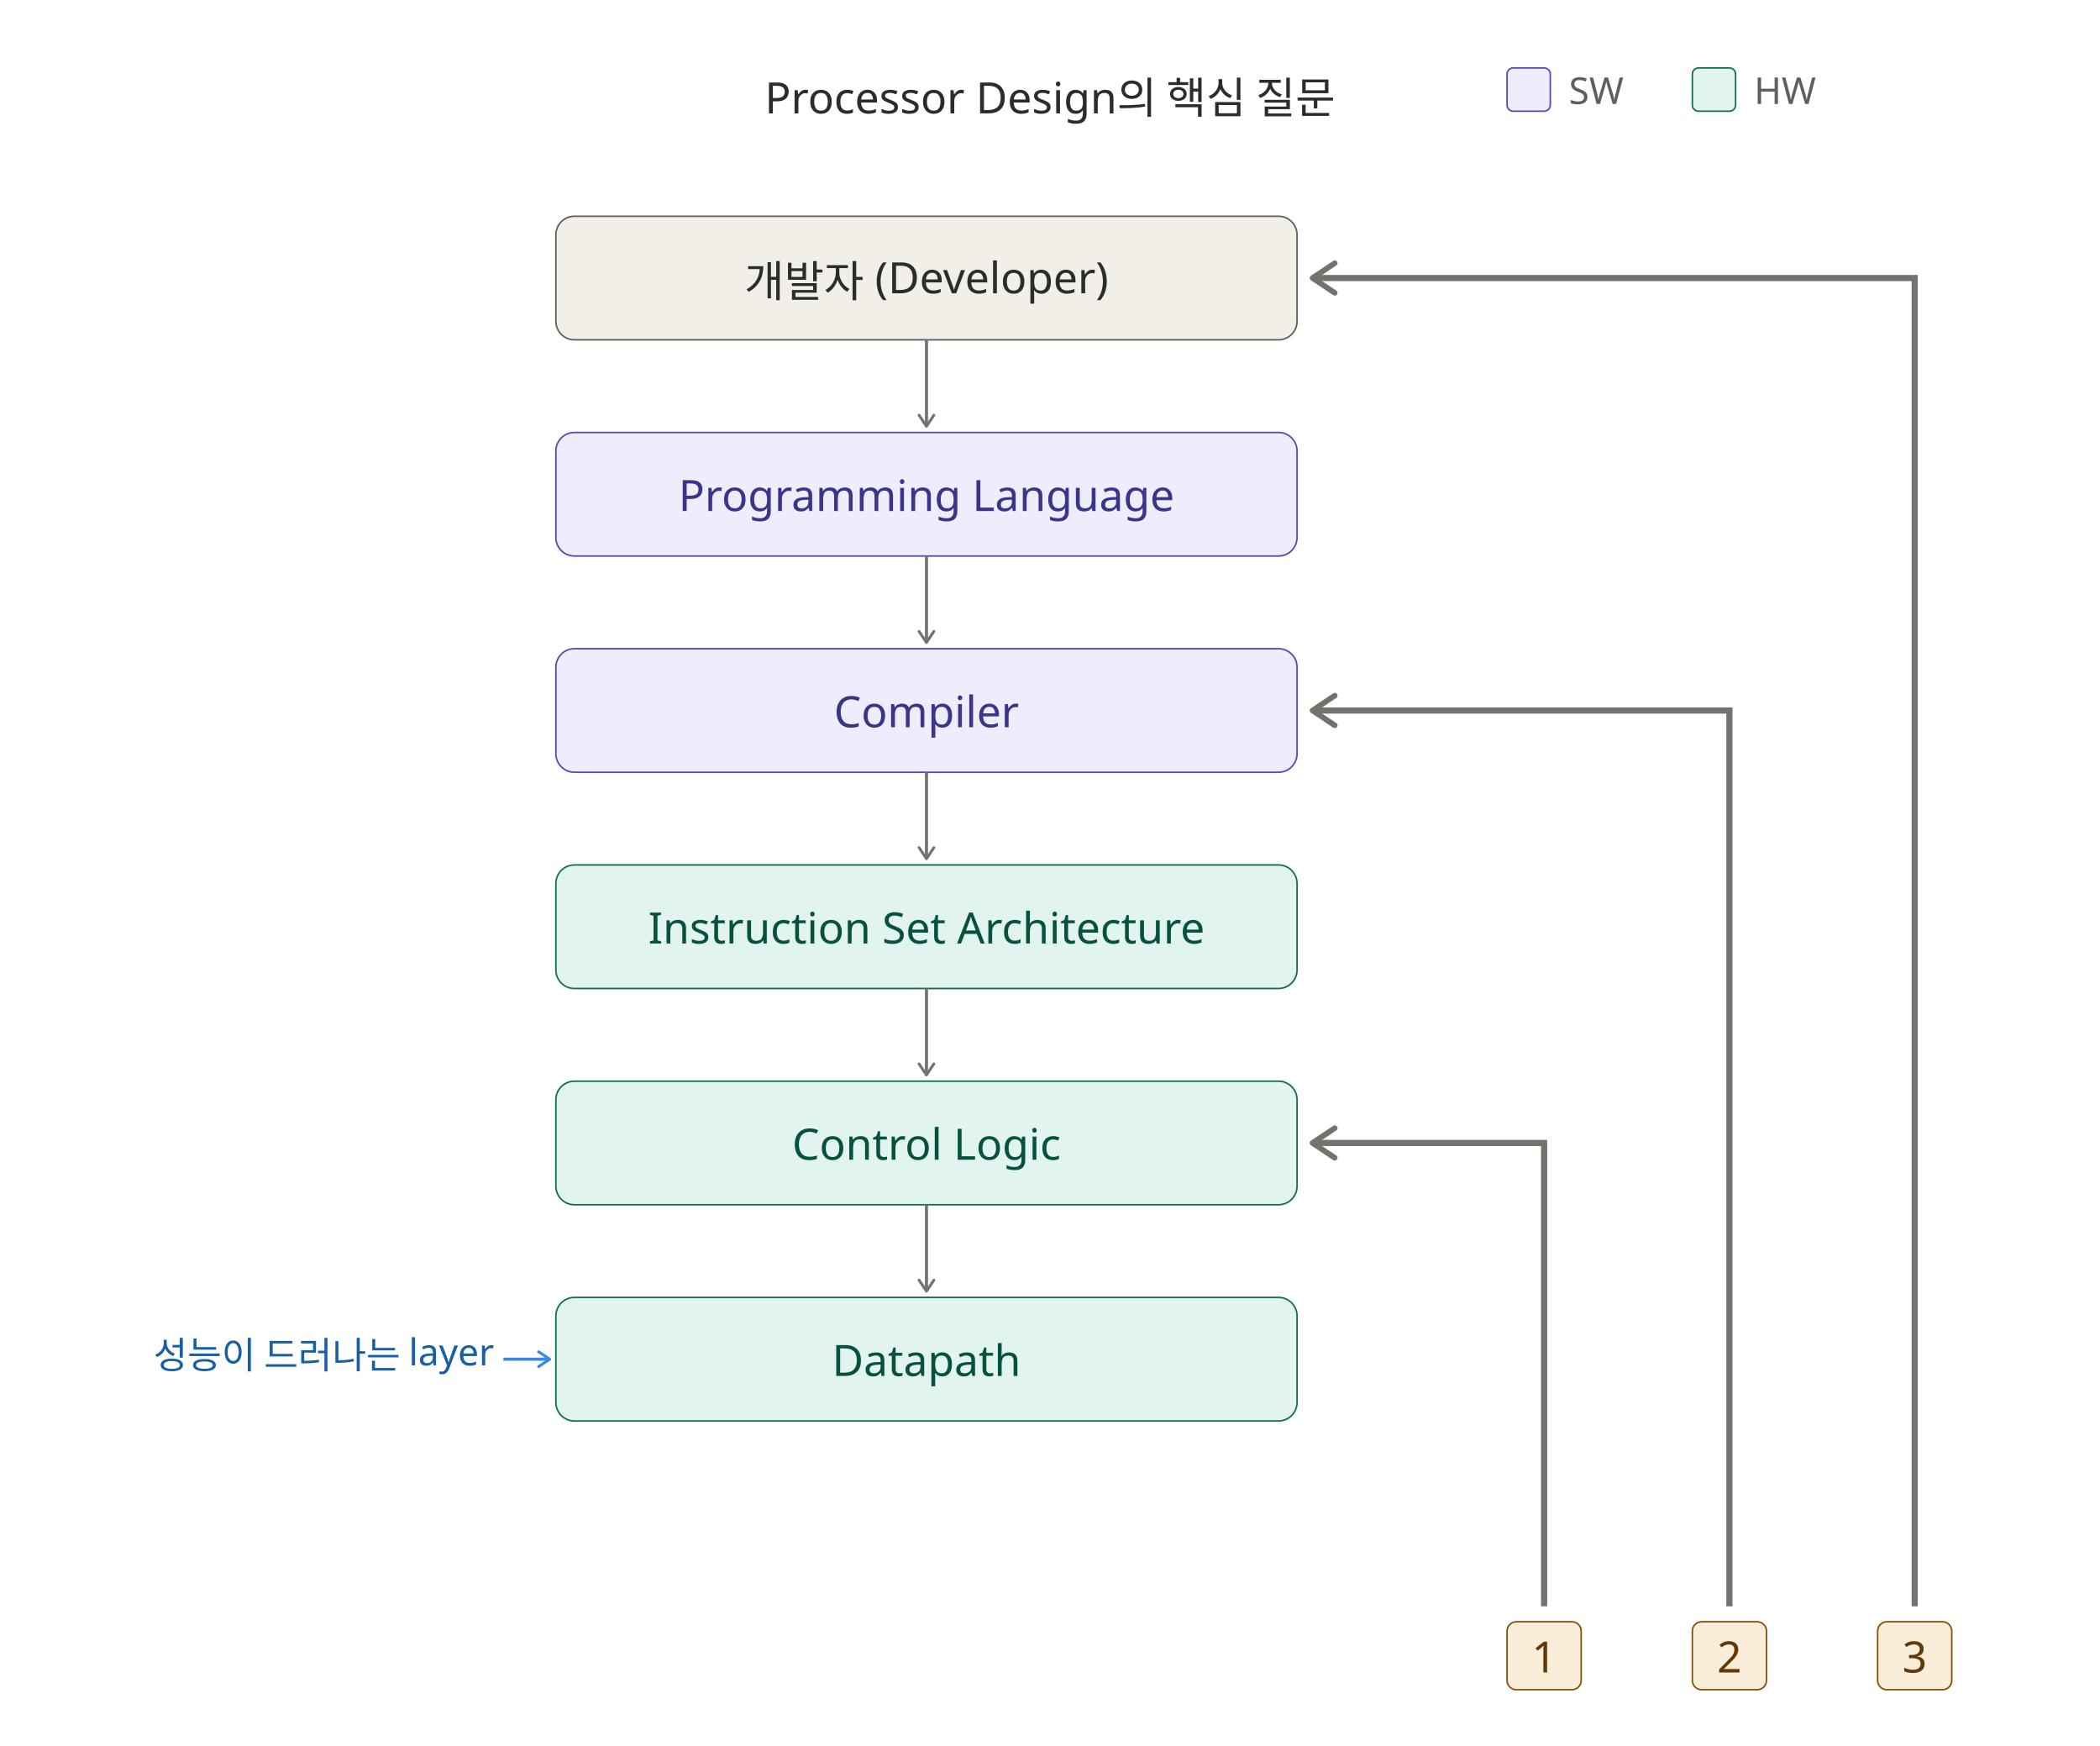
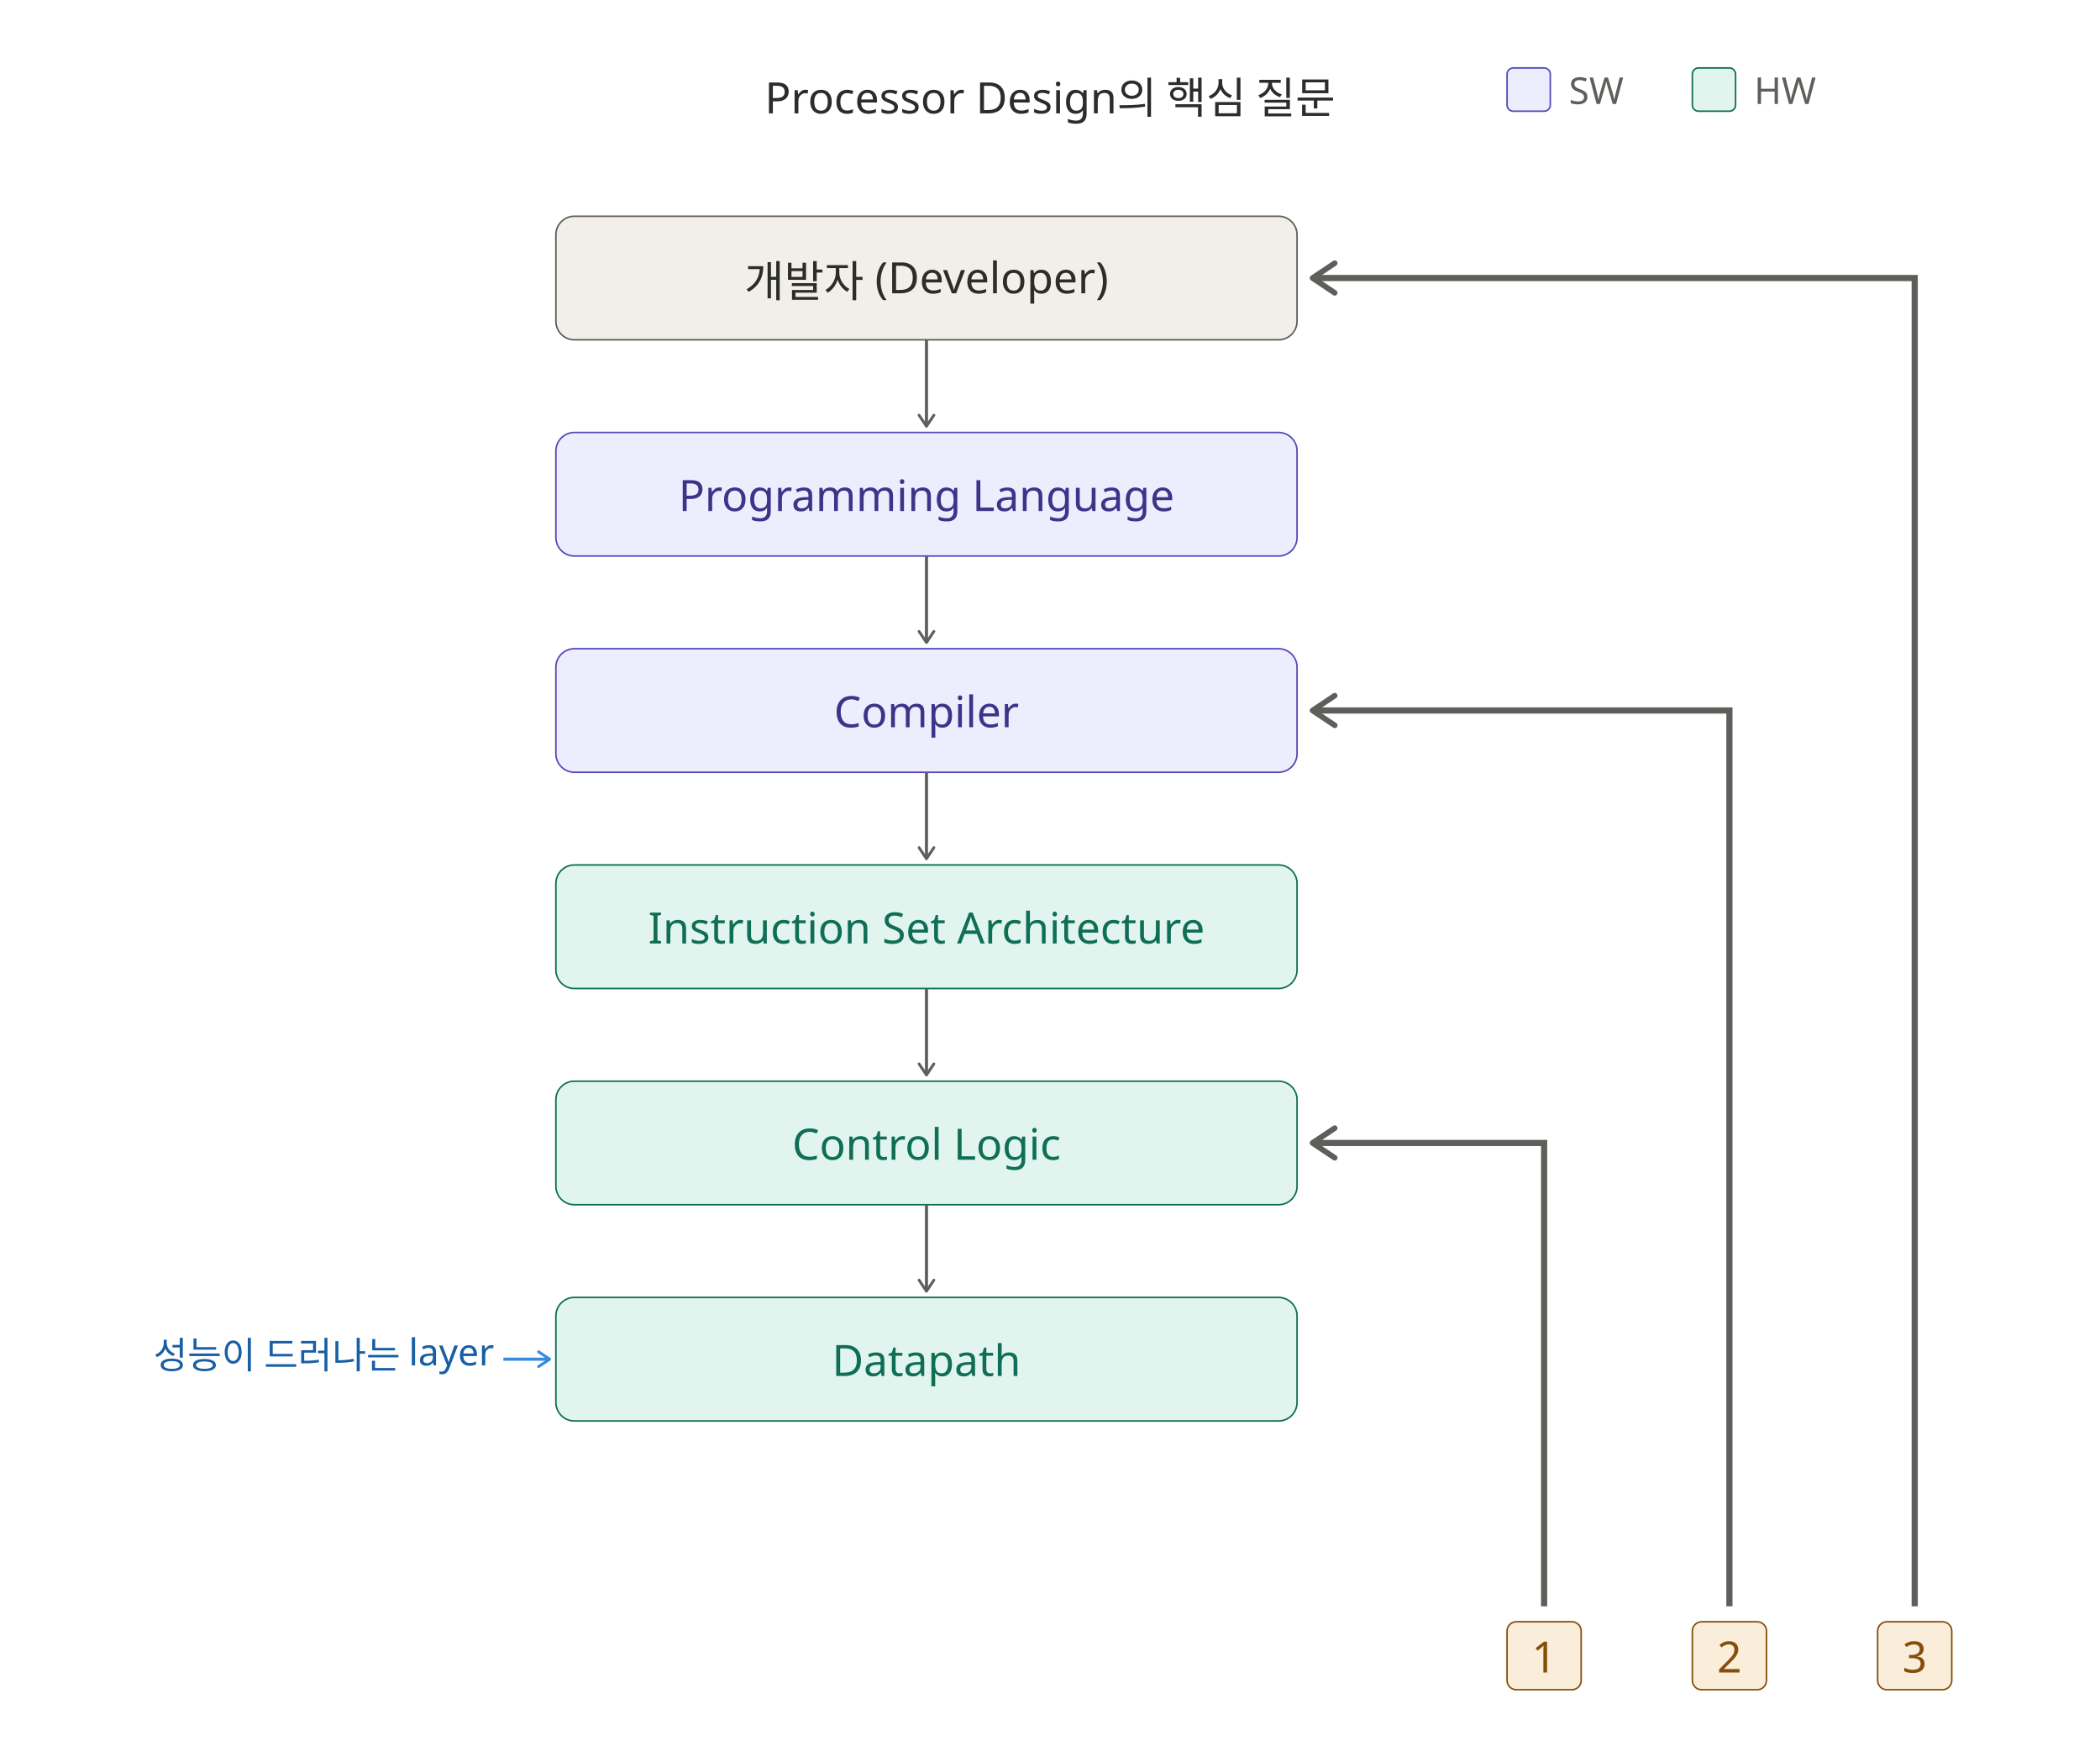
<svg xmlns="http://www.w3.org/2000/svg" width="680" height="565" viewBox="0 0 680 565" font-family="'Pretendard', 'Apple SD Gothic Neo', 'Noto Sans KR', 'Segoe UI', system-ui, -apple-system, sans-serif">
  <defs>
    <marker id="arrow" viewBox="0 0 10 10" refX="8" refY="5" markerWidth="6" markerHeight="6" orient="auto-start-reverse">
      <path d="M2 1L8 5L2 9" fill="none" stroke="context-stroke" stroke-width="1.5" stroke-linecap="round" stroke-linejoin="round" />
    </marker>
  </defs>
  <text x="340" y="30" text-anchor="middle" dominant-baseline="central" font-size="14" font-weight="500" fill="#2C2C2A">Processor Design의 핵심 질문</text>
  <rect x="488" y="22" width="14" height="14" rx="2" fill="#EEEDFE" stroke="#534AB7" stroke-width="0.5" />
  <text x="508" y="29" dominant-baseline="central" font-size="12" fill="#5F5E5A">SW</text>
  <rect x="548" y="22" width="14" height="14" rx="2" fill="#E1F5EE" stroke="#0F6E56" stroke-width="0.5" />
  <text x="568" y="29" dominant-baseline="central" font-size="12" fill="#5F5E5A">HW</text>
  <rect x="180" y="70" width="240" height="40" rx="6" fill="#F1EFE8" stroke="#5F5E5A" stroke-width="0.5" />
  <text x="300" y="90" text-anchor="middle" dominant-baseline="central" font-size="14" font-weight="500" fill="#2C2C2A">개발자 (Developer)</text>
-   <line x1="300" y1="110" x2="300" y2="138" stroke="#73726c" stroke-width="1" marker-end="url(#arrow)" />
+   <line x1="300" y1="110" x2="300" y2="138" stroke="#5F5E5A" stroke-width="1" marker-end="url(#arrow)" />
  <rect x="180" y="140" width="240" height="40" rx="6" fill="#EEEDFE" stroke="#534AB7" stroke-width="0.5" />
  <text x="300" y="160" text-anchor="middle" dominant-baseline="central" font-size="14" font-weight="500" fill="#3C3489">Programming Language</text>
-   <line x1="300" y1="180" x2="300" y2="208" stroke="#73726c" stroke-width="1" marker-end="url(#arrow)" />
+   <line x1="300" y1="180" x2="300" y2="208" stroke="#5F5E5A" stroke-width="1" marker-end="url(#arrow)" />
  <rect x="180" y="210" width="240" height="40" rx="6" fill="#EEEDFE" stroke="#534AB7" stroke-width="0.5" />
  <text x="300" y="230" text-anchor="middle" dominant-baseline="central" font-size="14" font-weight="500" fill="#3C3489">Compiler</text>
-   <line x1="300" y1="250" x2="300" y2="278" stroke="#73726c" stroke-width="1" marker-end="url(#arrow)" />
+   <line x1="300" y1="250" x2="300" y2="278" stroke="#5F5E5A" stroke-width="1" marker-end="url(#arrow)" />
  <rect x="180" y="280" width="240" height="40" rx="6" fill="#E1F5EE" stroke="#0F6E56" stroke-width="0.5" />
-   <text x="300" y="300" text-anchor="middle" dominant-baseline="central" font-size="14" font-weight="500" fill="#085041">Instruction Set Architecture</text>
-   <line x1="300" y1="320" x2="300" y2="348" stroke="#73726c" stroke-width="1" marker-end="url(#arrow)" />
+   <text x="300" y="300" text-anchor="middle" dominant-baseline="central" font-size="14" font-weight="500" fill="#0F6E56">Instruction Set Architecture</text>
+   <line x1="300" y1="320" x2="300" y2="348" stroke="#5F5E5A" stroke-width="1" marker-end="url(#arrow)" />
  <rect x="180" y="350" width="240" height="40" rx="6" fill="#E1F5EE" stroke="#0F6E56" stroke-width="0.5" />
-   <text x="300" y="370" text-anchor="middle" dominant-baseline="central" font-size="14" font-weight="500" fill="#085041">Control Logic</text>
-   <line x1="300" y1="390" x2="300" y2="418" stroke="#73726c" stroke-width="1" marker-end="url(#arrow)" />
+   <text x="300" y="370" text-anchor="middle" dominant-baseline="central" font-size="14" font-weight="500" fill="#0F6E56">Control Logic</text>
+   <line x1="300" y1="390" x2="300" y2="418" stroke="#5F5E5A" stroke-width="1" marker-end="url(#arrow)" />
  <rect x="180" y="420" width="240" height="40" rx="6" fill="#E1F5EE" stroke="#0F6E56" stroke-width="0.5" />
-   <text x="300" y="440" text-anchor="middle" dominant-baseline="central" font-size="14" font-weight="500" fill="#085041">Datapath</text>
+   <text x="300" y="440" text-anchor="middle" dominant-baseline="central" font-size="14" font-weight="500" fill="#0F6E56">Datapath</text>
  <text x="160" y="443" text-anchor="end" font-size="12" fill="#185FA5">성능이 드러나는 layer</text>
  <line x1="163" y1="440" x2="178" y2="440" stroke="#378ADD" stroke-width="1" marker-end="url(#arrow)" />
-   <path d="M 500 520 V 370 H 425" fill="none" stroke="#73726c" stroke-width="2" marker-end="url(#arrow)" />
-   <path d="M 560 520 V 230 H 425" fill="none" stroke="#73726c" stroke-width="2" marker-end="url(#arrow)" />
-   <path d="M 620 520 V 90 H 425" fill="none" stroke="#73726c" stroke-width="2" marker-end="url(#arrow)" />
+   <path d="M 500 520 V 370 H 425" fill="none" stroke="#5F5E5A" stroke-width="2" marker-end="url(#arrow)" />
+   <path d="M 560 520 V 230 H 425" fill="none" stroke="#5F5E5A" stroke-width="2" marker-end="url(#arrow)" />
+   <path d="M 620 520 V 90 H 425" fill="none" stroke="#5F5E5A" stroke-width="2" marker-end="url(#arrow)" />
  <rect x="488" y="525" width="24" height="22" rx="3" fill="#FAEEDA" stroke="#854F0B" stroke-width="0.5" />
-   <text x="500" y="536" text-anchor="middle" dominant-baseline="central" font-size="14" font-weight="500" fill="#633806">1</text>
+   <text x="500" y="536" text-anchor="middle" dominant-baseline="central" font-size="14" font-weight="500" fill="#854F0B">1</text>
  <rect x="548" y="525" width="24" height="22" rx="3" fill="#FAEEDA" stroke="#854F0B" stroke-width="0.5" />
-   <text x="560" y="536" text-anchor="middle" dominant-baseline="central" font-size="14" font-weight="500" fill="#633806">2</text>
+   <text x="560" y="536" text-anchor="middle" dominant-baseline="central" font-size="14" font-weight="500" fill="#854F0B">2</text>
  <rect x="608" y="525" width="24" height="22" rx="3" fill="#FAEEDA" stroke="#854F0B" stroke-width="0.5" />
-   <text x="620" y="536" text-anchor="middle" dominant-baseline="central" font-size="14" font-weight="500" fill="#633806">3</text>
+   <text x="620" y="536" text-anchor="middle" dominant-baseline="central" font-size="14" font-weight="500" fill="#854F0B">3</text>
</svg>
